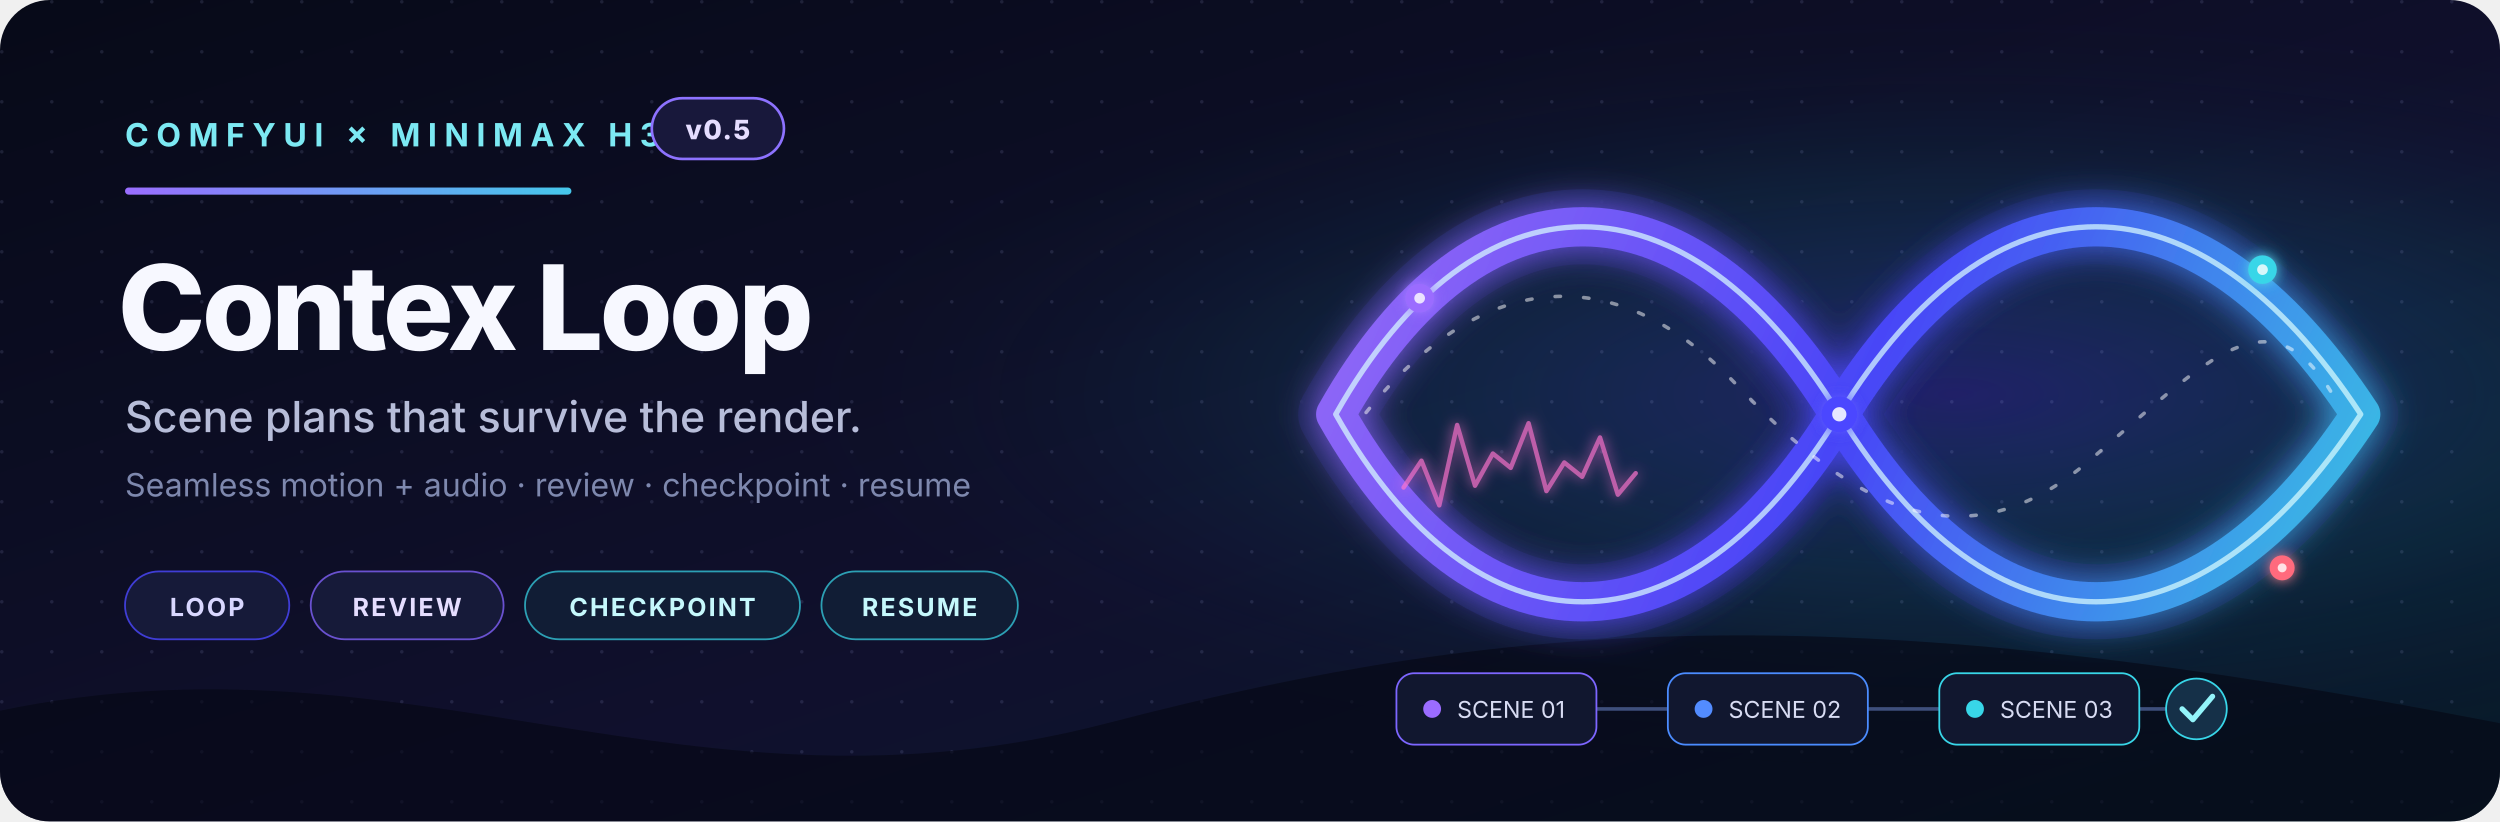
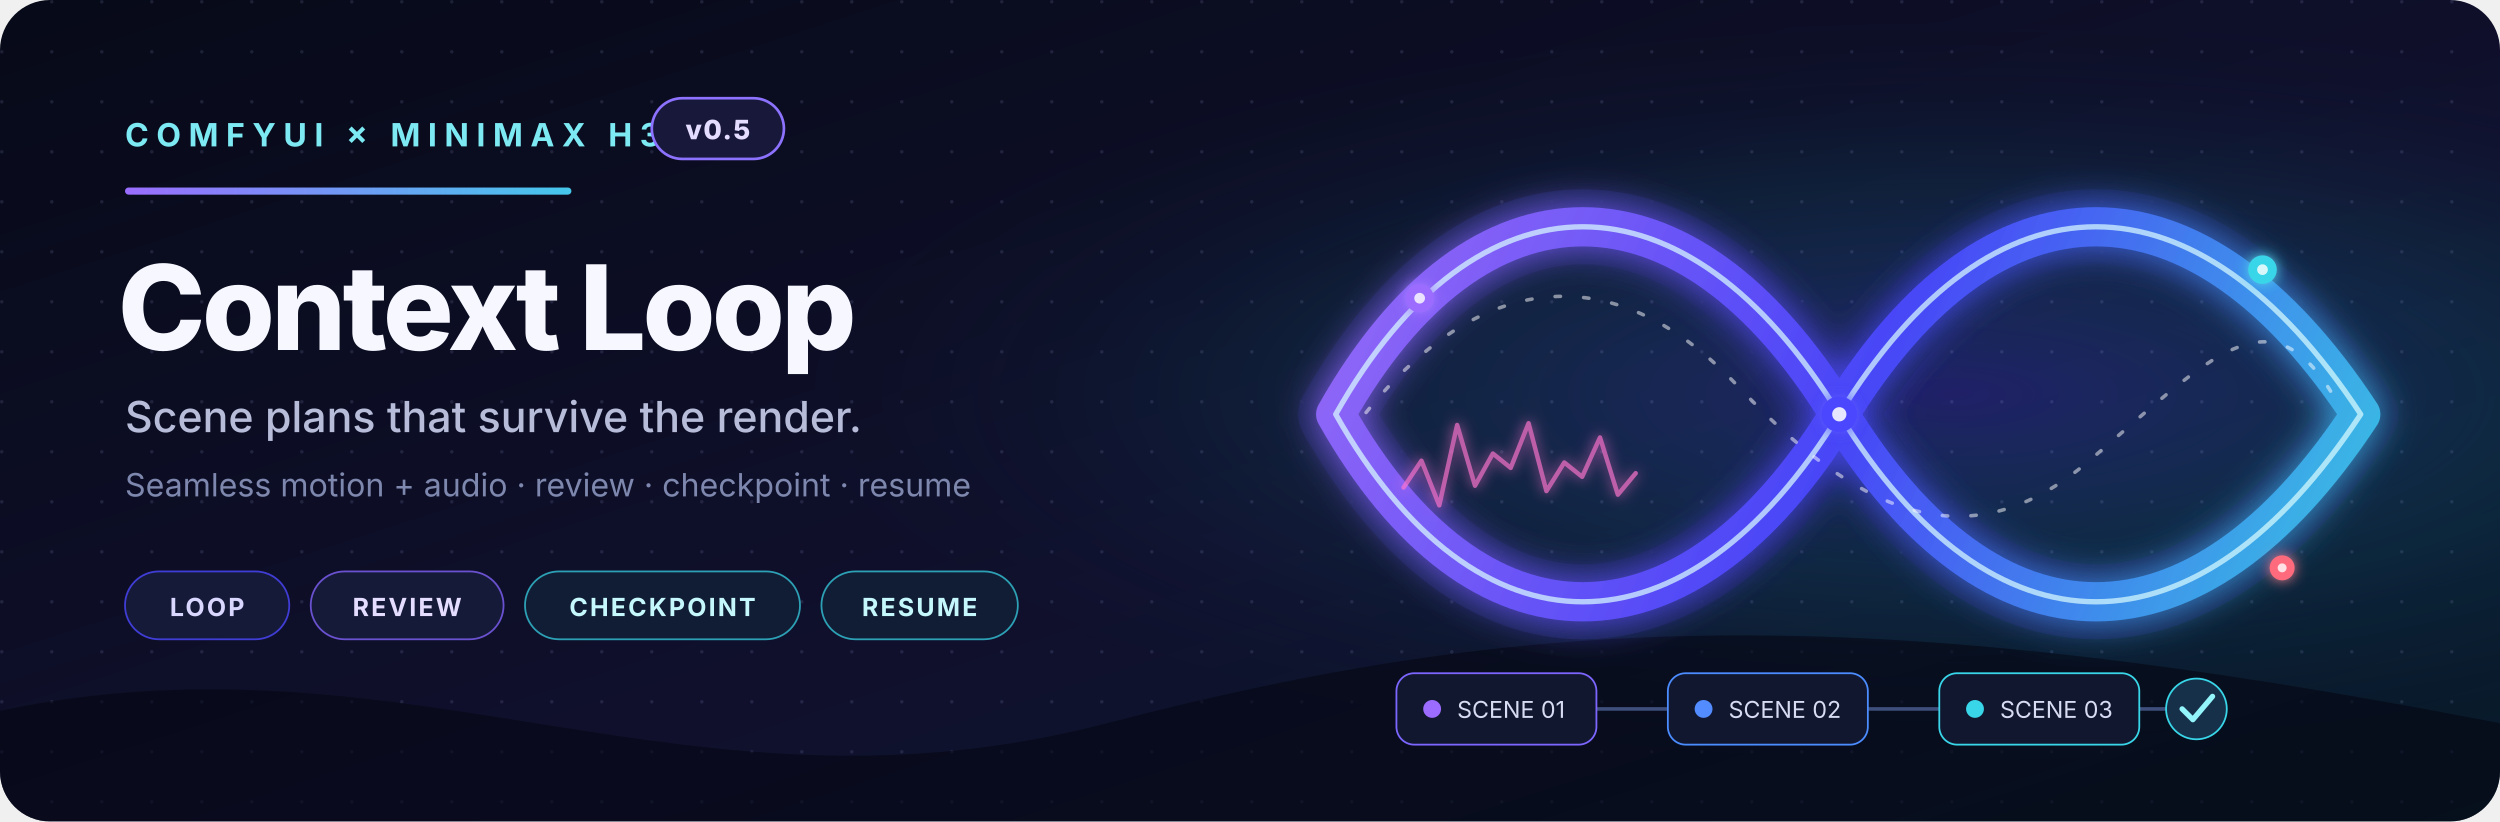
<svg xmlns="http://www.w3.org/2000/svg" width="1400" height="460" viewBox="0 0 1400 460" role="img" aria-labelledby="title desc">
  <defs>
    <linearGradient id="bg" x1="0" y1="0" x2="1" y2="1">
      <stop offset="0" stop-color="#070a18" />
      <stop offset="0.58" stop-color="#10102d" />
      <stop offset="1" stop-color="#071c2b" />
    </linearGradient>
    <radialGradient id="halo" cx="78%" cy="48%" r="48%">
      <stop offset="0" stop-color="#4b47ff" stop-opacity=".28" />
      <stop offset=".55" stop-color="#19cde4" stop-opacity=".08" />
      <stop offset="1" stop-color="#070a18" stop-opacity="0" />
    </radialGradient>
    <linearGradient id="ribbon" x1="760" y1="100" x2="1340" y2="360" gradientUnits="userSpaceOnUse">
      <stop offset="0" stop-color="#9b6cff" />
      <stop offset=".48" stop-color="#4b47ff" />
      <stop offset="1" stop-color="#38d6e8" />
    </linearGradient>
    <linearGradient id="accent" x1="66" y1="0" x2="360" y2="0" gradientUnits="userSpaceOnUse">
      <stop stop-color="#9b6cff" />
      <stop offset="1" stop-color="#38d6e8" />
    </linearGradient>
    <pattern id="grid" width="28" height="28" patternUnits="userSpaceOnUse">
      <circle cx="1" cy="1" r="1" fill="#b8c3ff" opacity=".12" />
    </pattern>
    <filter id="glow" x="-40%" y="-40%" width="180%" height="180%">
      <feGaussianBlur stdDeviation="11" result="blur" />
      <feMerge>
        <feMergeNode in="blur" />
        <feMergeNode in="SourceGraphic" />
      </feMerge>
    </filter>
    <filter id="soft" x="-30%" y="-30%" width="160%" height="160%">
      <feGaussianBlur stdDeviation="4" result="blur" />
      <feMerge>
        <feMergeNode in="blur" />
        <feMergeNode in="SourceGraphic" />
      </feMerge>
    </filter>
    <clipPath id="round">
      <rect width="1400" height="460" rx="28" />
    </clipPath>
  </defs>
  <g clip-path="url(#round)">
    <rect width="1400" height="460" fill="url(#bg)" />
    <rect width="1400" height="460" fill="url(#halo)" />
    <rect width="1400" height="460" fill="url(#grid)" />
    <path d="M0 398C230 350 386 466 620 405S1040 335 1400 405V460H0Z" fill="#050713" opacity=".62" />
    <g font-family="Inter, ui-sans-serif, system-ui, -apple-system, Segoe UI, sans-serif">
      <text x="70" y="82" fill="#7ce9f3" font-size="18" font-weight="700" letter-spacing="4.2">COMFYUI × MINIMAX H3</text>
      <g transform="translate(365 55)">
        <rect width="74" height="34" rx="17" fill="#18183b" stroke="#8d72ff" stroke-width="1.5" />
        <text x="37" y="23" fill="#e5ddff" font-size="15" font-weight="800" letter-spacing=".8" text-anchor="middle">v0.5</text>
      </g>
      <rect x="70" y="105" width="250" height="4" rx="2" fill="url(#accent)" />
-       <text x="66" y="196" fill="#f7f8ff" font-size="66" font-weight="760" letter-spacing="-2">Contex Loop</text>
+       <text x="66" y="196" fill="#f7f8ff" font-size="66" font-weight="760" letter-spacing="-2">Context Loop</text>
      <text x="70" y="242" fill="#b7bdd9" font-size="24" font-weight="450">Scene plans that survive the render.</text>
      <text x="70" y="278" fill="#7e88ae" font-size="18">Seamless motion + audio · review · checkpoint · resume</text>
      <g font-size="14" font-weight="700" letter-spacing="1.2">
        <g transform="translate(70 320)">
          <rect width="92" height="38" rx="19" fill="#161a39" stroke="#4b47ff" stroke-opacity=".8" />
          <text x="46" y="25" fill="#d9d7ff" text-anchor="middle">LOOP</text>
        </g>
        <g transform="translate(174 320)">
          <rect width="108" height="38" rx="19" fill="#161a39" stroke="#8060f7" stroke-opacity=".8" />
          <text x="54" y="25" fill="#e5ddff" text-anchor="middle">REVIEW</text>
        </g>
        <g transform="translate(294 320)">
          <rect width="154" height="38" rx="19" fill="#111d35" stroke="#38d6e8" stroke-opacity=".72" />
          <text x="77" y="25" fill="#c5f8fc" text-anchor="middle">CHECKPOINT</text>
        </g>
        <g transform="translate(460 320)">
          <rect width="110" height="38" rx="19" fill="#111d35" stroke="#38d6e8" stroke-opacity=".72" />
          <text x="55" y="25" fill="#c5f8fc" text-anchor="middle">RESUME</text>
        </g>
      </g>
    </g>
    <g fill="none" stroke-linecap="round" stroke-linejoin="round">
      <path d="M748 232C827 92 944 92 1030 232S1230 372 1322 232C1230 92 1116 92 1030 232S827 372 748 232Z" stroke="#182453" stroke-width="42" opacity=".8" />
      <path d="M748 232C827 92 944 92 1030 232S1230 372 1322 232C1230 92 1116 92 1030 232S827 372 748 232Z" stroke="url(#ribbon)" stroke-width="22" opacity=".95" filter="url(#glow)" />
      <path d="M748 232C827 92 944 92 1030 232S1230 372 1322 232C1230 92 1116 92 1030 232S827 372 748 232Z" stroke="#d8fbff" stroke-width="3" opacity=".72" />
      <path d="M765 231C832 148 907 146 973 216S1101 317 1170 258S1271 162 1307 222" stroke="#ffffff" stroke-width="2" stroke-dasharray="3 13" opacity=".5" />
      <path d="M786 273l10-15 10 25 10-45 10 34 10-18 10 8 10-25 10 38 10-16 10 8 10-22 10 32 10-12" stroke="#ff74cf" stroke-width="2.5" opacity=".72" filter="url(#soft)" />
    </g>
    <g filter="url(#soft)">
      <circle cx="795" cy="167" r="8" fill="#9b6cff" />
      <circle cx="795" cy="167" r="3" fill="#fff" opacity=".8" />
      <circle cx="1030" cy="232" r="10" fill="#4b47ff" />
      <circle cx="1030" cy="232" r="4" fill="#fff" opacity=".86" />
      <circle cx="1267" cy="151" r="8" fill="#38d6e8" />
      <circle cx="1267" cy="151" r="3" fill="#fff" opacity=".8" />
      <circle cx="1278" cy="318" r="7" fill="#ff6b7d" />
      <circle cx="1278" cy="318" r="2.5" fill="#fff" opacity=".8" />
    </g>
    <g transform="translate(782 377)" font-family="Inter, ui-sans-serif, system-ui, sans-serif">
      <path d="M42 20H458" stroke="#3e4f7c" stroke-width="2" />
      <g transform="translate(0)">
        <rect width="112" height="40" rx="10" fill="#11172f" stroke="#7d66ff" />
        <circle cx="20" cy="20" r="5" fill="#9b6cff" />
        <text x="34" y="25" fill="#d8dcf3" font-size="13">SCENE 01</text>
      </g>
      <g transform="translate(152)">
        <rect width="112" height="40" rx="10" fill="#11172f" stroke="#4b8cff" />
        <circle cx="20" cy="20" r="5" fill="#538cff" />
        <text x="34" y="25" fill="#d8dcf3" font-size="13">SCENE 02</text>
      </g>
      <g transform="translate(304)">
        <rect width="112" height="40" rx="10" fill="#11172f" stroke="#38d6e8" />
        <circle cx="20" cy="20" r="5" fill="#38d6e8" />
        <text x="34" y="25" fill="#d8dcf3" font-size="13">SCENE 03</text>
      </g>
      <circle cx="448" cy="20" r="17" fill="#153048" stroke="#38d6e8" />
      <path d="M440 20l6 6 11-13" fill="none" stroke="#93f4fa" stroke-width="3" stroke-linecap="round" stroke-linejoin="round" />
    </g>
  </g>
</svg>
